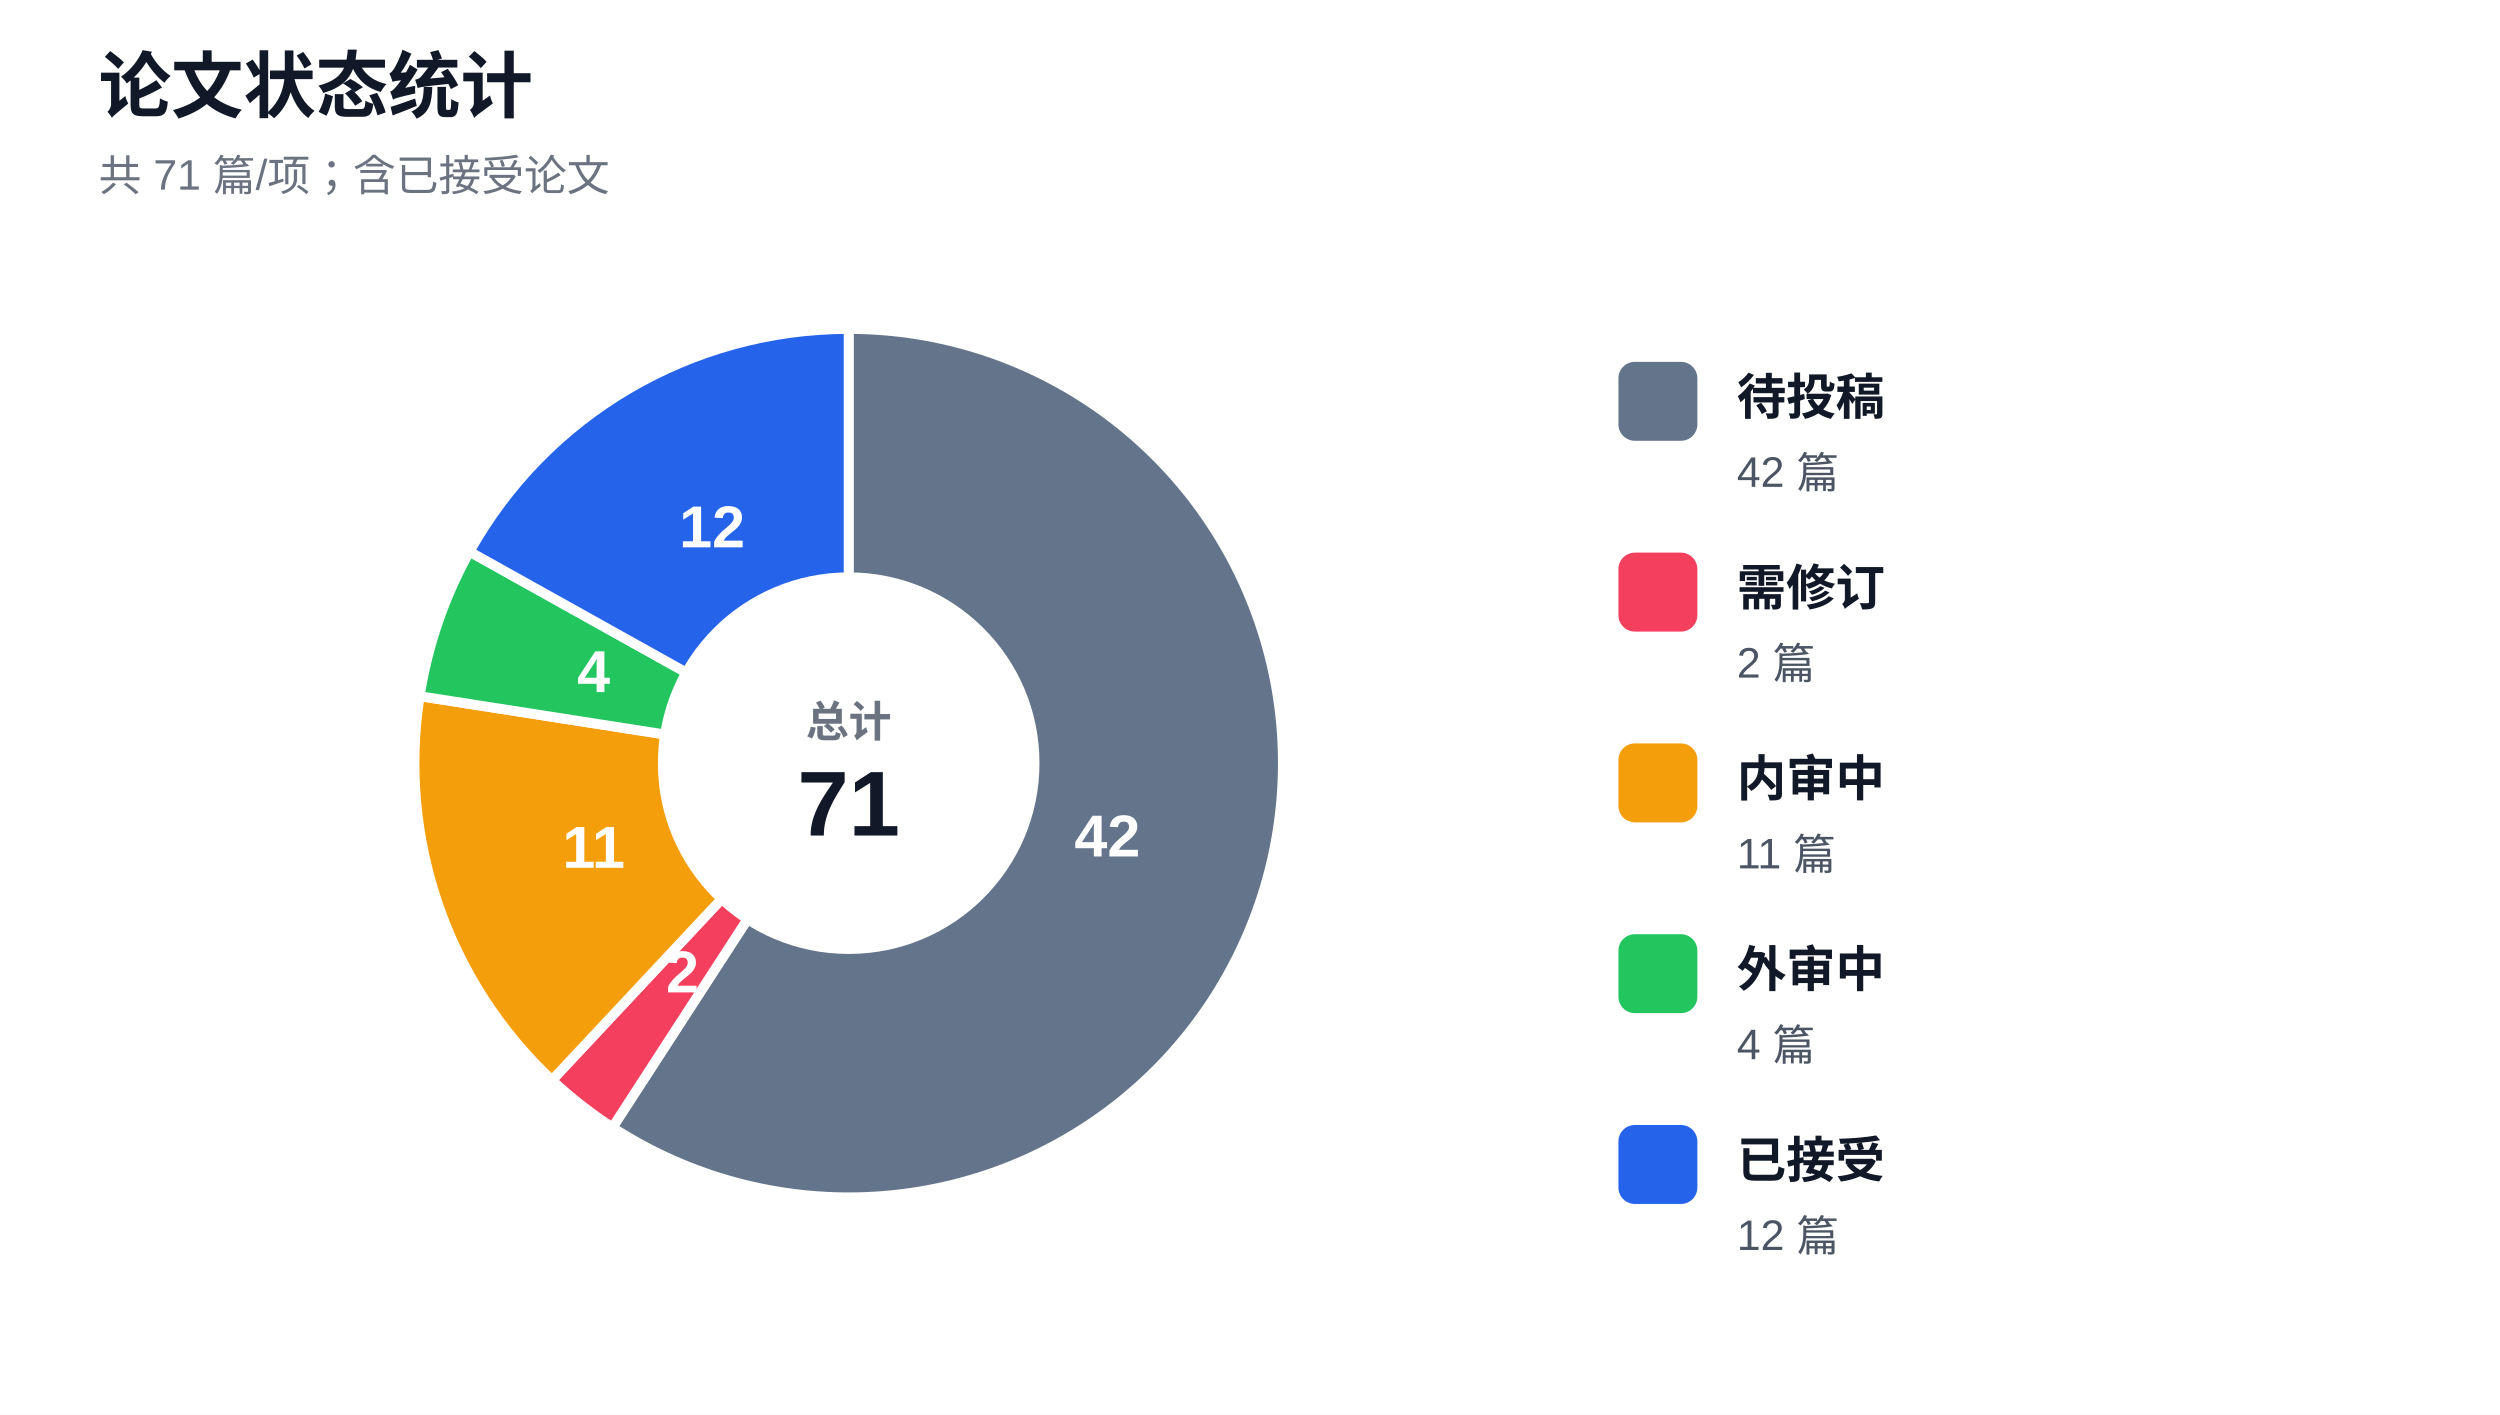
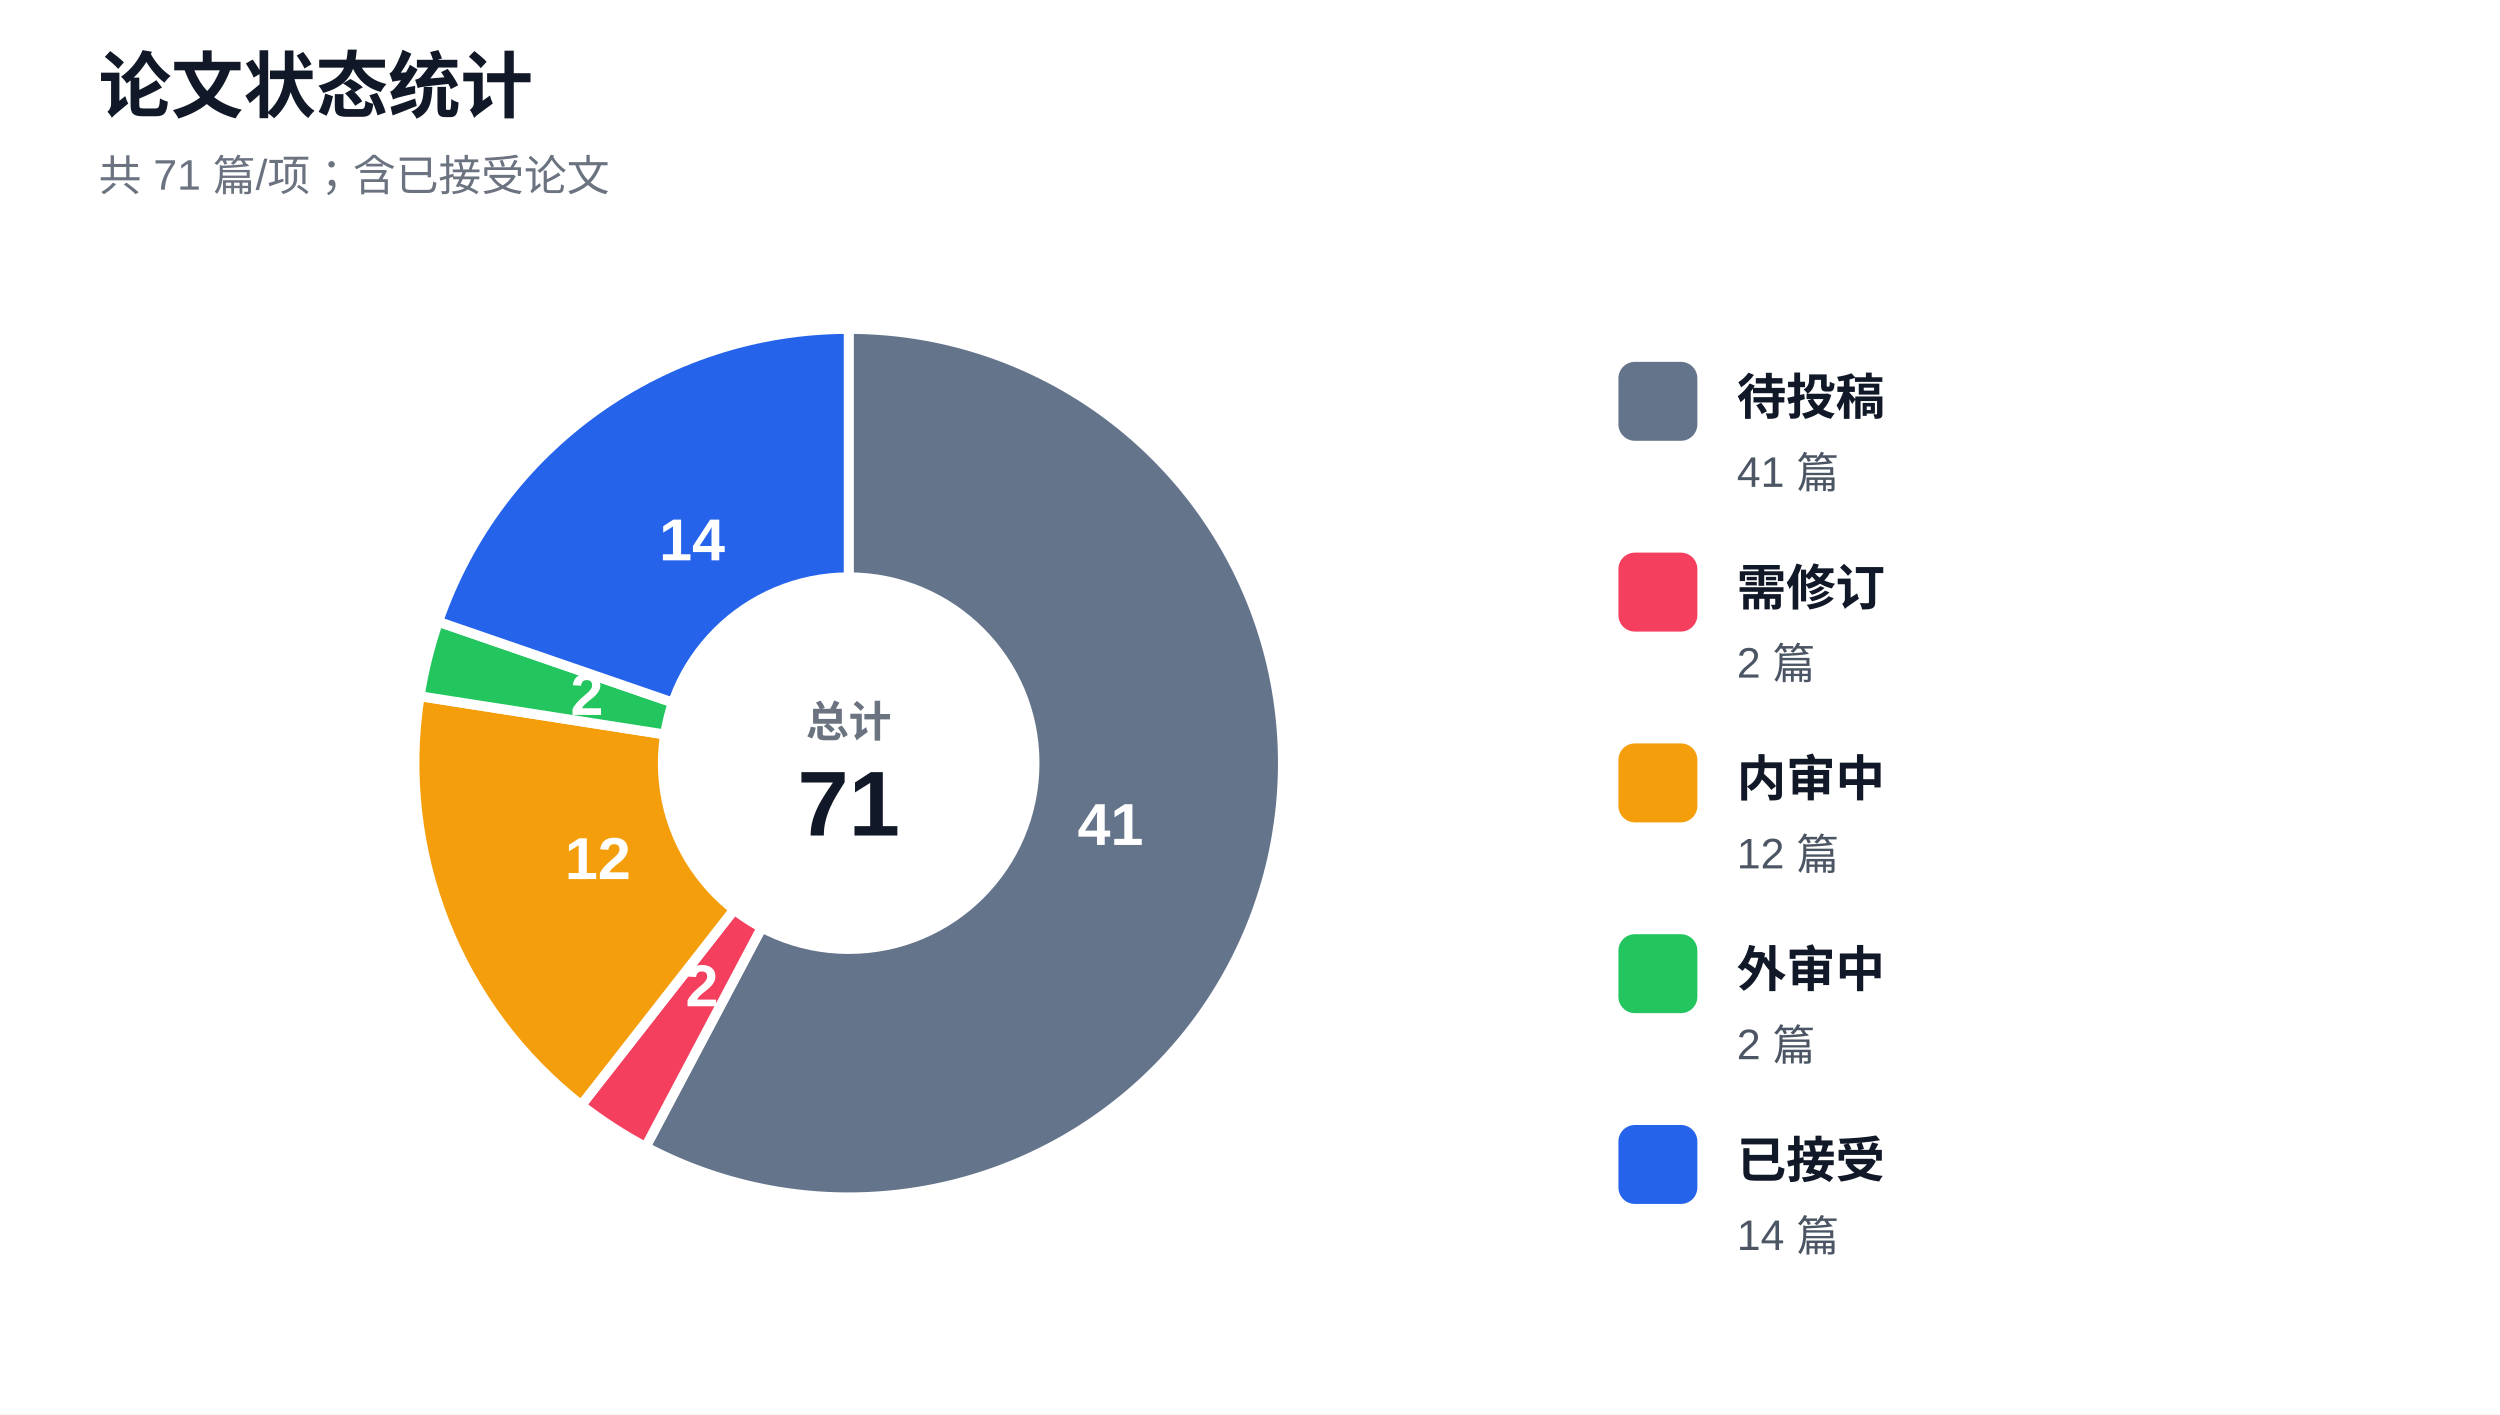
<svg xmlns="http://www.w3.org/2000/svg" width="760" height="430" viewBox="0 0 760 430" role="img" aria-labelledby="title desc">
  <rect width="760" height="430" fill="#ffffff" />
  <text x="30" y="34" fill="#111827" font-family="Arial, Microsoft YaHei, sans-serif" font-size="22" font-weight="700">论文状态统计</text>
  <text x="30" y="58" fill="#6b7280" font-family="Arial, Microsoft YaHei, sans-serif" font-size="13">共 71 篇/项；含已接受论文</text>
  <g font-family="Arial, Microsoft YaHei, sans-serif">
-     <path d="M 258 232 L 258 100 A 132 132 0 1 1 186.189 342.758 Z" fill="#64748b" stroke="#ffffff" stroke-width="3" />
-     <text x="336.632" y="255.26" fill="#ffffff" font-size="18" font-weight="800" text-anchor="middle" dominant-baseline="middle">42</text>
-     <path d="M 258 232 L 186.189 342.758 A 132 132 0 0 1 167.81 328.384 Z" fill="#f43f5e" stroke="#ffffff" stroke-width="3" />
-     <text x="207.484" y="296.592" fill="#ffffff" font-size="18" font-weight="800" text-anchor="middle" dominant-baseline="middle">2</text>
-     <path d="M 258 232 L 167.81 328.384 A 132 132 0 0 1 127.58 211.639 Z" fill="#f59e0b" stroke="#ffffff" stroke-width="3" />
-     <text x="180.474" y="258.716" fill="#ffffff" font-size="18" font-weight="800" text-anchor="middle" dominant-baseline="middle">11</text>
-     <path d="M 258 232 L 127.58 211.639 A 132 132 0 0 1 142.724 167.693 Z" fill="#22c55e" stroke="#ffffff" stroke-width="3" />
-     <text x="180.474" y="205.284" fill="#ffffff" font-size="18" font-weight="800" text-anchor="middle" dominant-baseline="middle">4</text>
-     <path d="M 258 232 L 142.724 167.693 A 132 132 0 0 1 258 100 Z" fill="#2563eb" stroke="#ffffff" stroke-width="3" />
-     <text x="216.477" y="161.29" fill="#ffffff" font-size="18" font-weight="800" text-anchor="middle" dominant-baseline="middle">12</text>
+     <path d="M 258 232 L 258 100 A 132 132 0 1 1 196.259 348.671 Z" fill="#64748b" stroke="#ffffff" stroke-width="3" />
+     <text x="337.584" y="251.759" fill="#ffffff" font-size="18" font-weight="800" text-anchor="middle" dominant-baseline="middle">41</text>
+     <path d="M 258 232 L 196.259 348.671 A 132 132 0 0 1 176.682 335.977 Z" fill="#f43f5e" stroke="#ffffff" stroke-width="3" />
+     <text x="213.39" y="300.804" fill="#ffffff" font-size="18" font-weight="800" text-anchor="middle" dominant-baseline="middle">2</text>
+     <path d="M 258 232 L 176.682 335.977 A 132 132 0 0 1 127.58 211.639 Z" fill="#f59e0b" stroke="#ffffff" stroke-width="3" />
+     <text x="181.732" y="262.119" fill="#ffffff" font-size="18" font-weight="800" text-anchor="middle" dominant-baseline="middle">12</text>
+     <path d="M 258 232 L 127.58 211.639 A 132 132 0 0 1 133.202 188.994 Z" fill="#22c55e" stroke="#ffffff" stroke-width="3" />
+     <text x="178.416" y="212.241" fill="#ffffff" font-size="18" font-weight="800" text-anchor="middle" dominant-baseline="middle">2</text>
+     <path d="M 258 232 L 133.202 188.994 A 132 132 0 0 1 258 100 Z" fill="#2563eb" stroke="#ffffff" stroke-width="3" />
+     <text x="210.391" y="165.237" fill="#ffffff" font-size="18" font-weight="800" text-anchor="middle" dominant-baseline="middle">14</text>
    <circle cx="258" cy="232" r="58" fill="#ffffff" />
    <text x="258" y="224" fill="#6b7280" font-size="13" font-weight="700" text-anchor="middle">总计</text>
    <text x="258" y="254" fill="#111827" font-size="28" font-weight="700" text-anchor="middle">71</text>
  </g>
  <g font-family="Arial, Microsoft YaHei, sans-serif">
    <rect x="492" y="110" width="24" height="24" rx="5" fill="#64748b" />
    <text x="528" y="126" fill="#111827" font-size="15" font-weight="700">待投稿</text>
-     <text x="528" y="148" fill="#4b5563" font-size="13">42 篇</text>
+     <text x="528" y="148" fill="#4b5563" font-size="13">41 篇</text>
    <rect x="492" y="168" width="24" height="24" rx="5" fill="#f43f5e" />
    <text x="528" y="184" fill="#111827" font-size="15" font-weight="700">需修订</text>
    <text x="528" y="206" fill="#4b5563" font-size="13">2 篇</text>
    <rect x="492" y="226" width="24" height="24" rx="5" fill="#f59e0b" />
    <text x="528" y="242" fill="#111827" font-size="15" font-weight="700">内审中</text>
-     <text x="528" y="264" fill="#4b5563" font-size="13">11 篇</text>
+     <text x="528" y="264" fill="#4b5563" font-size="13">12 篇</text>
    <rect x="492" y="284" width="24" height="24" rx="5" fill="#22c55e" />
    <text x="528" y="300" fill="#111827" font-size="15" font-weight="700">外审中</text>
-     <text x="528" y="322" fill="#4b5563" font-size="13">4 篇</text>
+     <text x="528" y="322" fill="#4b5563" font-size="13">2 篇</text>
    <rect x="492" y="342" width="24" height="24" rx="5" fill="#2563eb" />
    <text x="528" y="358" fill="#111827" font-size="15" font-weight="700">已接受</text>
-     <text x="528" y="380" fill="#4b5563" font-size="13">12 篇</text>
+     <text x="528" y="380" fill="#4b5563" font-size="13">14 篇</text>
  </g>
</svg>
